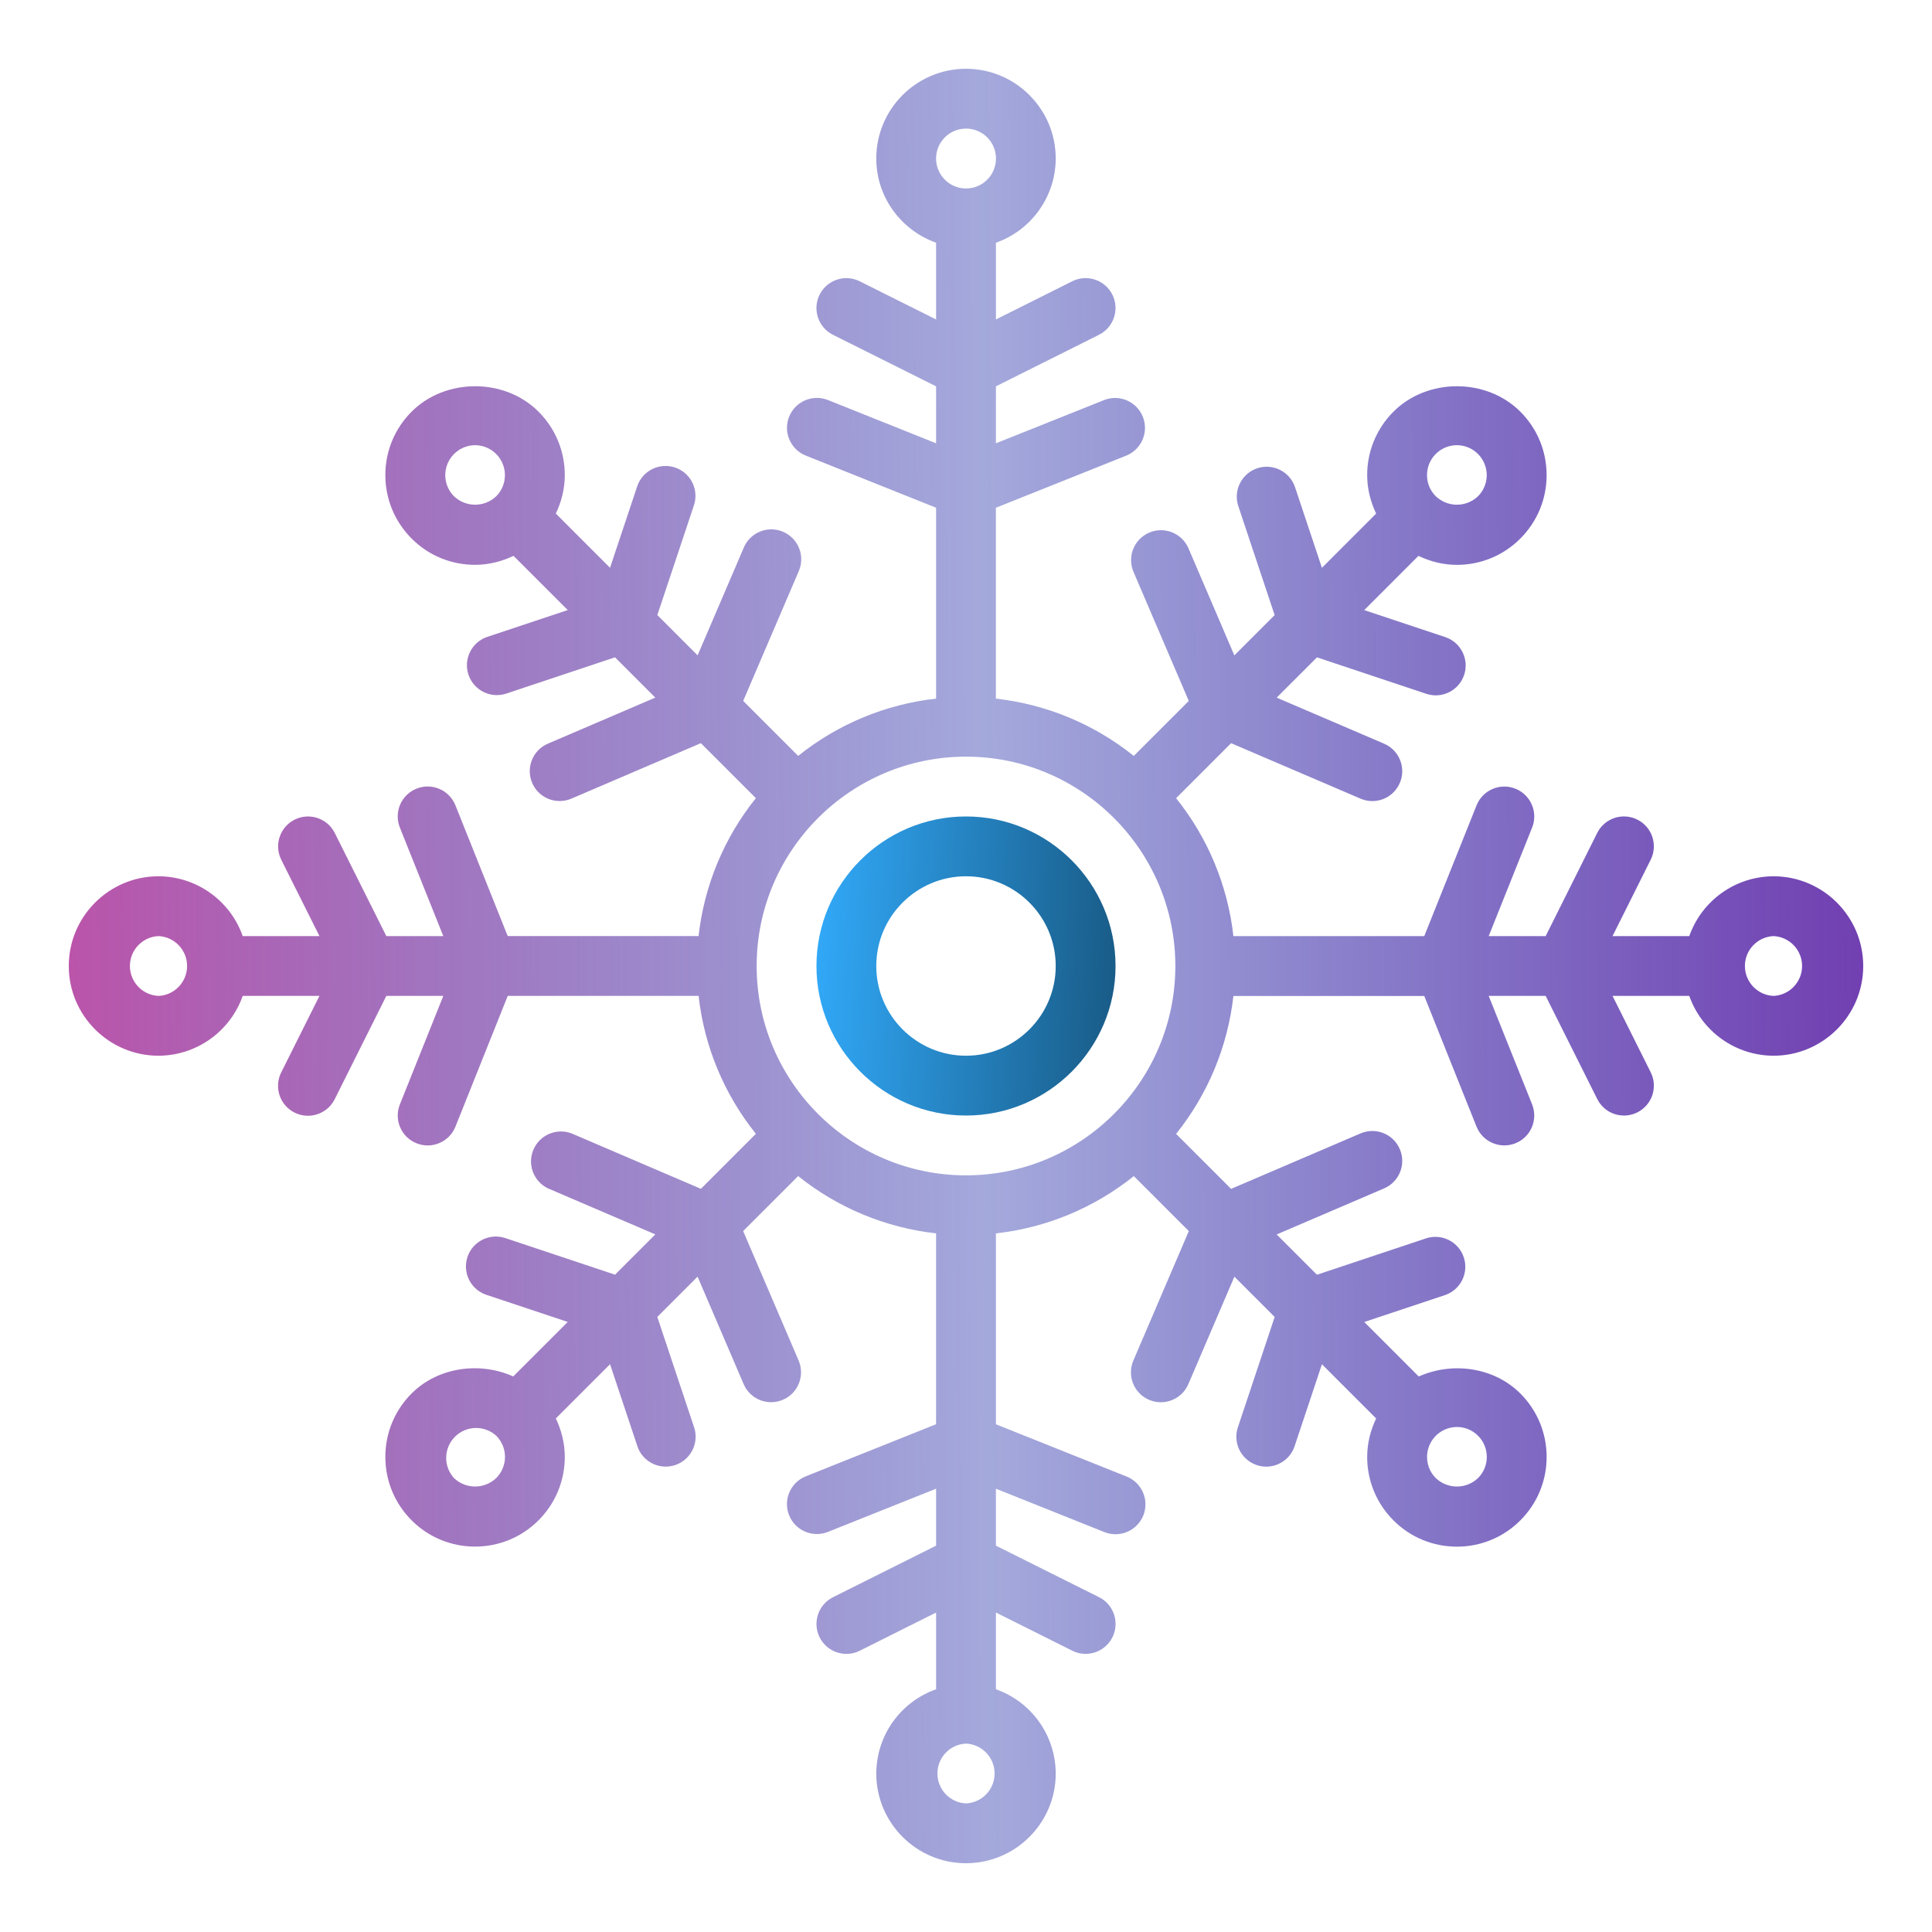
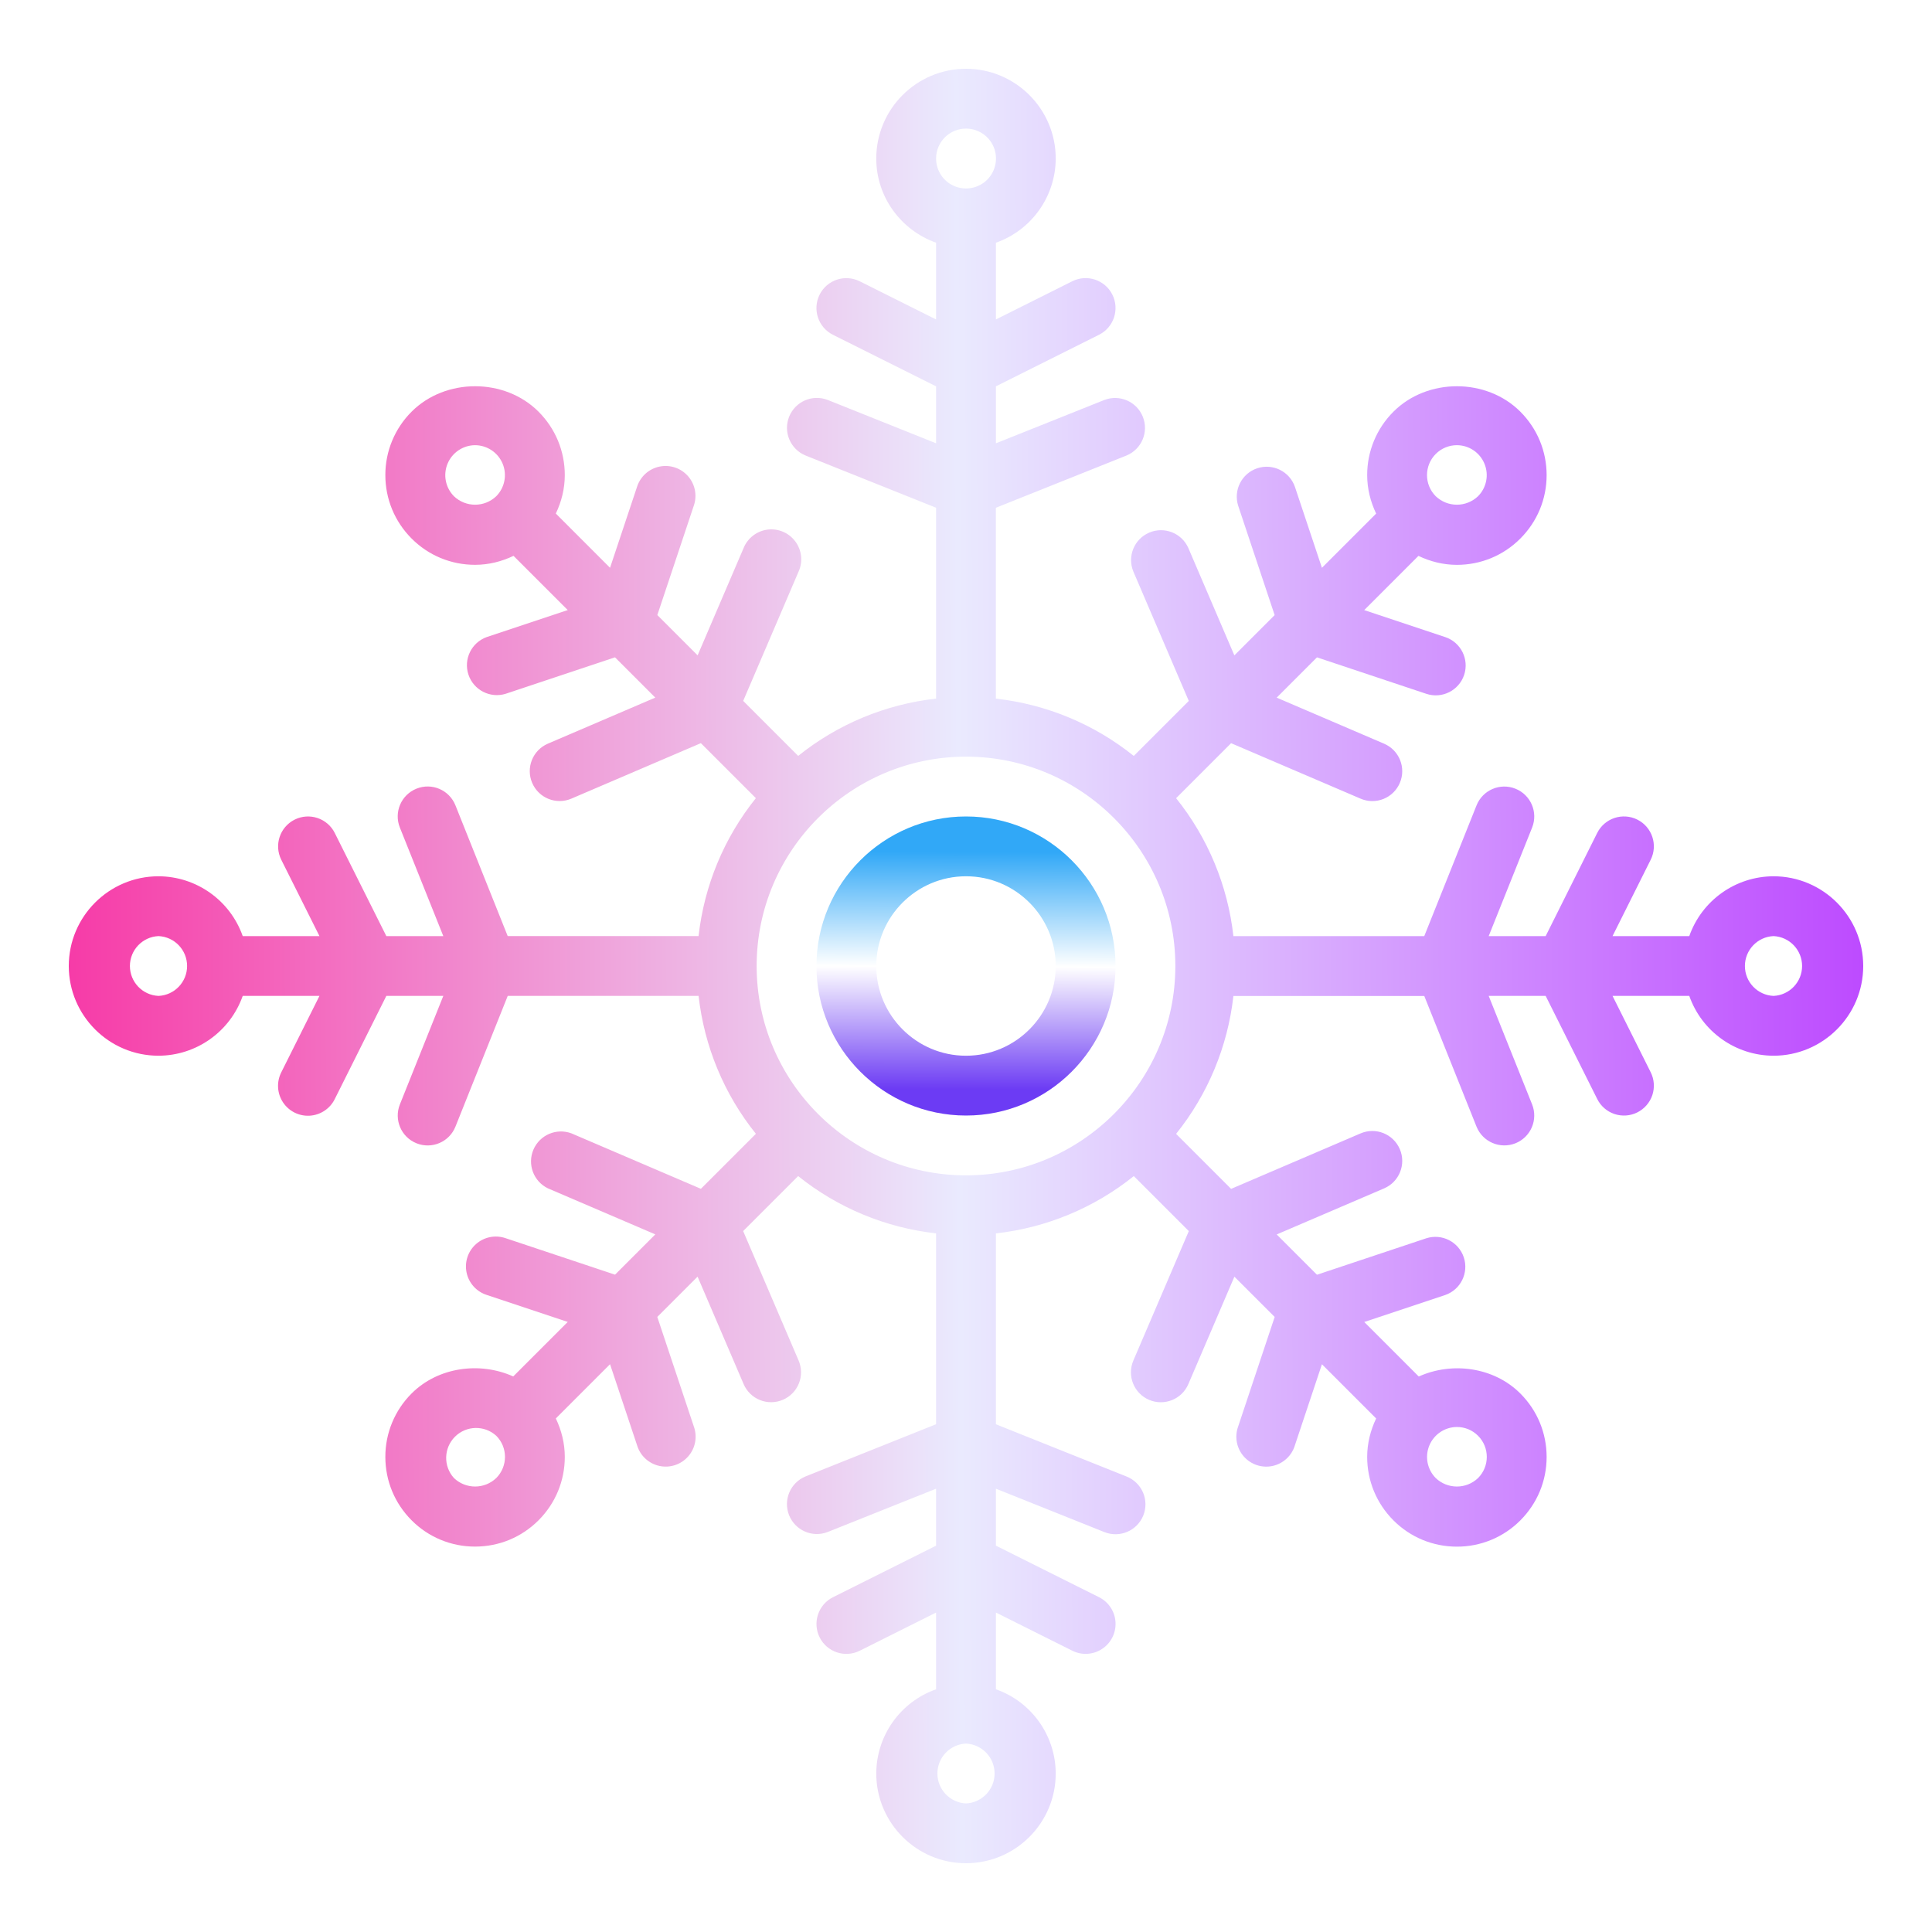
<svg xmlns="http://www.w3.org/2000/svg" version="1.1" width="500" height="500" viewBox="0 0 500 500" xml:space="preserve">
  <defs>
</defs>
  <g transform="matrix(7.74 0 0 7.74 250 250)" id="QclFF_VXu2FJdgxUrpjI-">
-     <linearGradient id="SVGID_266" gradientUnits="userSpaceOnUse" gradientTransform="matrix(1 0 0 1 -5 -5)" x1="0" y1="4.483" x2="10" y2="5">
+     <linearGradient id="SVGID_520" gradientUnits="userSpaceOnUse" gradientTransform="matrix(1 0 0 1 -5 -5)" x1="5.085" y1="1.185" x2="5.052" y2="9.123">
      <stop offset="0%" style="stop-color:#31A8F7;stop-opacity: 1" />
-       <stop offset="100%" style="stop-color:#195C88;stop-opacity: 1" />
+       <stop offset="48.29%" style="stop-color:#FFFFFF;stop-opacity: 1" />
+       <stop offset="100%" style="stop-color:#6C3BF4;stop-opacity: 1" />
    </linearGradient>
-     <path style="stroke: none; stroke-width: 1; stroke-dasharray: none; stroke-linecap: butt; stroke-dashoffset: 0; stroke-linejoin: miter; stroke-miterlimit: 4; fill: url(#SVGID_266); fill-rule: nonzero; opacity: 1;" vector-effect="non-scaling-stroke" transform=" translate(0, 0)" d="M 0 -5 C -2.757 -5 -5 -2.757 -5 0 C -5 2.757 -2.757 5 0 5 C 2.757 5 5 2.757 5 0 C 5 -2.757 2.757 -5 0 -5 z M 0 3 C -1.654 3 -3 1.654 -3 0 C -3 -1.654 -1.654 -3 0 -3 C 1.654 -3 3 -1.654 3 0 C 3 1.654 1.654 3 0 3 z" stroke-linecap="round" />
+     <path style="stroke: none; stroke-width: 1; stroke-dasharray: none; stroke-linecap: butt; stroke-dashoffset: 0; stroke-linejoin: miter; stroke-miterlimit: 4; fill: url(#SVGID_520); fill-rule: nonzero; opacity: 1;" vector-effect="non-scaling-stroke" transform=" translate(0, 0)" d="M 0 -5 C -2.757 -5 -5 -2.757 -5 0 C -5 2.757 -2.757 5 0 5 C 2.757 5 5 2.757 5 0 C 5 -2.757 2.757 -5 0 -5 z M 0 3 C -1.654 3 -3 1.654 -3 0 C -3 -1.654 -1.654 -3 0 -3 C 1.654 -3 3 -1.654 3 0 C 3 1.654 1.654 3 0 3 z" stroke-linecap="round" />
  </g>
  <g transform="matrix(7.74 0 0 7.74 250 250)" id="S_Um1TW8lq6hSMFNzadoK">
-     <linearGradient id="SVGID_267" gradientUnits="userSpaceOnUse" gradientTransform="matrix(1 0 0 1 2 2)" x1="-9.814" y1="5" x2="72.5" y2="4.483">
-       <stop offset="0%" style="stop-color:#DD3D99;stop-opacity: 1" />
-       <stop offset="48.996%" style="stop-color:#1C27A6;stop-opacity: 0.4" />
-       <stop offset="100%" style="stop-color:#690C9D;stop-opacity: 1" />
+     <linearGradient id="SVGID_423" gradientUnits="userSpaceOnUse" gradientTransform="matrix(1 0 0 1 2 2)" x1="-1.292" y1="5.687" x2="61.917" y2="5.446">
+       <stop offset="0%" style="stop-color:#F734A4;stop-opacity: 1" />
+       <stop offset="48.996%" style="stop-color:#EAEAFE;stop-opacity: 1" />
+       <stop offset="100%" style="stop-color:#BA40FF;stop-opacity: 1" />
    </linearGradient>
-     <path style="stroke: none; stroke-width: 1; stroke-dasharray: none; stroke-linecap: butt; stroke-dashoffset: 0; stroke-linejoin: miter; stroke-miterlimit: 4; fill: url(#SVGID_267); fill-rule: nonzero; opacity: 1;" vector-effect="non-scaling-stroke" transform=" translate(-32, -32)" d="M 59 29 C 57.733 29.004 56.605 29.805 56.184 31 L 53.618 31 L 54.894 28.447 C 55.141 27.953 54.941 27.352 54.447 27.105 C 53.953 26.858 53.352 27.058 53.105 27.552 L 51.382 31 L 49.477 31 L 50.929 27.372 C 51.134 26.859 50.885 26.277 50.371 26.072 C 49.858 25.866 49.276 26.116 49.071 26.629 L 47.323 31 L 40.941 31 C 40.752 29.312 40.088 27.713 39.025 26.389 L 40.864 24.55 L 45.192 26.404 C 45.436 26.509 45.711 26.513 45.957 26.415 C 46.204 26.316 46.401 26.124 46.505 25.88 C 46.723 25.372 46.488 24.785 45.98 24.567 L 42.388 23.027 L 43.735 21.68 L 47.391 22.899 C 47.915 23.074 48.481 22.79 48.656 22.267 C 48.83 21.743 48.547 21.177 48.023 21.002 L 45.315 20.1 L 47.128 18.287 C 47.526 18.477 47.96 18.587 48.414 18.587 C 49.216 18.587 49.97 18.274 50.535 17.708 C 51.101 17.141 51.414 16.388 51.414 15.587 C 51.414 14.785 51.101 14.032 50.535 13.465 C 49.403 12.333 47.427 12.331 46.293 13.465 C 45.729 14.027 45.412 14.791 45.414 15.587 C 45.414 16.041 45.524 16.475 45.714 16.873 L 43.901 18.686 L 42.998 15.978 C 42.818 15.461 42.256 15.185 41.737 15.358 C 41.218 15.532 40.935 16.09 41.101 16.611 L 42.32 20.267 L 40.973 21.614 L 39.433 18.021 C 39.21 17.522 38.628 17.294 38.126 17.509 C 37.623 17.724 37.387 18.303 37.595 18.809 L 39.449 23.137 L 37.61 24.976 C 36.286 23.913 34.687 23.249 32.999 23.06 L 32.999 16.678 L 37.37 14.93 C 37.874 14.719 38.116 14.143 37.913 13.636 C 37.71 13.129 37.138 12.878 36.628 13.073 L 33 14.523 L 33 12.618 L 36.447 10.894 C 36.941 10.647 37.141 10.046 36.894 9.552 C 36.647 9.058 36.046 8.858 35.552 9.105 L 33 10.382 L 33 7.816 C 34.195 7.395 34.996 6.267 35 5 C 35 3.346 33.654 2 32 2 C 30.346 2 29 3.346 29 5 C 29 6.302 29.839 7.402 31 7.816 L 31 10.382 L 28.447 9.106 C 27.953 8.859 27.352 9.059 27.105 9.553 C 26.858 10.047 27.058 10.648 27.552 10.895 L 31 12.618 L 31 14.523 L 27.371 13.071 C 26.861 12.876 26.289 13.127 26.086 13.634 C 25.883 14.141 26.125 14.717 26.629 14.928 L 31 16.677 L 31 23.059 C 29.312 23.248 27.713 23.912 26.389 24.975 L 24.55 23.136 L 26.404 18.808 C 26.551 18.479 26.509 18.096 26.294 17.806 C 26.08 17.516 25.726 17.364 25.368 17.408 C 25.01 17.453 24.703 17.687 24.566 18.02 L 23.026 21.613 L 21.679 20.266 L 22.898 16.61 C 23.017 16.27 22.943 15.892 22.705 15.621 C 22.467 15.35 22.102 15.228 21.749 15.302 C 21.396 15.376 21.111 15.634 21.001 15.977 L 20.098 18.685 L 18.285 16.872 C 18.475 16.474 18.585 16.04 18.585 15.586 C 18.585 14.784 18.272 14.031 17.706 13.464 C 16.573 12.331 14.597 12.333 13.464 13.464 C 12.9 14.026 12.583 14.79 12.585 15.586 C 12.585 16.387 12.898 17.14 13.463 17.707 C 14.029 18.274 14.783 18.586 15.585 18.586 C 16.039 18.586 16.473 18.476 16.871 18.286 L 18.684 20.099 L 15.976 21.001 C 15.464 21.184 15.192 21.743 15.364 22.259 C 15.536 22.774 16.089 23.058 16.608 22.898 L 20.264 21.679 L 21.611 23.026 L 18.019 24.566 C 17.512 24.784 17.277 25.371 17.495 25.879 C 17.712 26.386 18.3 26.621 18.807 26.403 L 23.135 24.549 L 24.974 26.388 C 23.911 27.712 23.247 29.311 23.058 30.999 L 16.676 30.999 L 14.928 26.627 C 14.723 26.114 14.141 25.864 13.628 26.07 C 13.114 26.275 12.865 26.857 13.07 27.37 L 14.523 31 L 12.618 31 L 10.894 27.553 C 10.647 27.059 10.046 26.859 9.552 27.106 C 9.058 27.353 8.858 27.954 9.105 28.448 L 10.382 31 L 7.816 31 C 7.395 29.805 6.267 29.004 5 29 C 3.346 29 2 30.346 2 32 C 2 33.654 3.346 35 5 35 C 6.267 34.996 7.395 34.195 7.816 33 L 10.382 33 L 9.106 35.553 C 8.943 35.873 8.964 36.256 9.161 36.556 C 9.358 36.856 9.701 37.028 10.06 37.005 C 10.418 36.982 10.737 36.769 10.895 36.447 L 12.618 33 L 14.523 33 L 13.071 36.628 C 12.866 37.141 13.115 37.723 13.628 37.928 C 14.142 38.134 14.724 37.884 14.929 37.371 L 16.677 33 L 23.059 33 C 23.248 34.688 23.912 36.287 24.975 37.611 L 23.136 39.45 L 18.808 37.596 C 18.307 37.409 17.748 37.648 17.537 38.139 C 17.326 38.63 17.539 39.201 18.02 39.434 L 21.612 40.974 L 20.265 42.321 L 16.609 41.102 C 16.269 40.983 15.891 41.057 15.62 41.295 C 15.349 41.533 15.227 41.898 15.301 42.251 C 15.375 42.604 15.633 42.889 15.976 42.999 L 18.684 43.901 L 16.861 45.724 C 15.749 45.223 14.35 45.407 13.464 46.292 C 12.9 46.854 12.583 47.618 12.585 48.414 C 12.585 49.215 12.898 49.968 13.464 50.535 C 14.025 51.099 14.789 51.415 15.585 51.413 C 16.386 51.413 17.14 51.101 17.706 50.535 C 18.272 49.968 18.585 49.215 18.585 48.414 C 18.585 47.96 18.475 47.526 18.285 47.128 L 20.098 45.315 L 21.001 48.023 C 21.105 48.373 21.392 48.639 21.749 48.716 C 22.106 48.793 22.476 48.669 22.715 48.393 C 22.955 48.117 23.024 47.732 22.897 47.39 L 21.678 43.734 L 23.025 42.387 L 24.565 45.98 C 24.669 46.224 24.867 46.416 25.113 46.514 C 25.359 46.612 25.634 46.609 25.878 46.504 C 26.122 46.4 26.314 46.203 26.413 45.956 C 26.511 45.71 26.508 45.435 26.403 45.191 L 24.549 40.863 L 26.388 39.024 C 27.712 40.087 29.311 40.751 30.999 40.94 L 30.999 47.322 L 26.628 49.07 C 26.124 49.281 25.882 49.857 26.085 50.364 C 26.288 50.871 26.86 51.122 27.37 50.927 L 31 49.477 L 31 51.382 L 27.553 53.106 C 27.059 53.353 26.859 53.954 27.106 54.448 C 27.353 54.942 27.954 55.142 28.448 54.895 L 31 53.618 L 31 56.184 C 29.805 56.605 29.004 57.733 29 59 C 29 60.654 30.346 62 32 62 C 33.654 62 35 60.654 35 59 C 34.996 57.733 34.195 56.605 33 56.184 L 33 53.618 L 35.553 54.894 C 35.873 55.054 36.253 55.031 36.551 54.834 C 36.85 54.637 37.02 54.296 36.999 53.94 C 36.978 53.583 36.768 53.265 36.448 53.105 L 33 51.382 L 33 49.477 L 36.629 50.929 C 37.142 51.133 37.723 50.883 37.929 50.371 C 38.027 50.125 38.024 49.849 37.919 49.605 C 37.815 49.362 37.617 49.169 37.371 49.071 L 33 47.323 L 33 40.941 C 34.688 40.752 36.287 40.088 37.611 39.025 L 39.45 40.864 L 37.596 45.192 C 37.378 45.7 37.613 46.288 38.12 46.506 C 38.628 46.723 39.216 46.489 39.434 45.981 L 40.974 42.388 L 42.321 43.735 L 41.102 47.391 C 40.975 47.733 41.044 48.118 41.284 48.394 C 41.523 48.67 41.893 48.794 42.25 48.717 C 42.607 48.64 42.894 48.374 42.998 48.024 L 43.901 45.316 L 45.714 47.129 C 45.524 47.527 45.414 47.961 45.414 48.415 C 45.414 49.216 45.727 49.969 46.293 50.537 C 46.859 51.103 47.613 51.415 48.414 51.415 C 49.21 51.417 49.974 51.101 50.535 50.537 C 51.101 49.97 51.414 49.217 51.414 48.416 C 51.414 47.614 51.101 46.861 50.536 46.295 C 49.65 45.408 48.251 45.225 47.139 45.726 L 45.316 43.903 L 48.024 43.001 C 48.541 42.821 48.817 42.259 48.644 41.74 C 48.47 41.221 47.912 40.938 47.391 41.104 L 43.735 42.323 L 42.388 40.976 L 45.98 39.436 C 46.488 39.218 46.723 38.631 46.505 38.123 C 46.287 37.615 45.7 37.38 45.192 37.598 L 40.864 39.452 L 39.025 37.613 C 40.088 36.289 40.752 34.69 40.941 33.002 L 47.323 33.002 L 49.071 37.374 C 49.279 37.884 49.859 38.131 50.371 37.928 C 50.617 37.83 50.815 37.637 50.919 37.394 C 51.024 37.15 51.027 36.874 50.929 36.628 L 49.477 33 L 51.382 33 L 53.106 36.447 C 53.224 36.685 53.432 36.865 53.683 36.949 C 53.935 37.033 54.21 37.014 54.447 36.895 C 54.684 36.776 54.865 36.568 54.949 36.317 C 55.032 36.065 55.013 35.79 54.894 35.553 L 53.618 33 L 56.184 33 C 56.605 34.195 57.733 34.996 59 35 C 60.654 35 62 33.654 62 32 C 62 30.346 60.654 29 59 29 z M 47.707 14.879 C 47.894 14.691 48.149 14.585 48.414 14.586 C 48.818 14.587 49.181 14.831 49.335 15.204 C 49.49 15.578 49.405 16.007 49.12 16.293 C 48.724 16.67 48.103 16.67 47.707 16.293 C 47.317 15.903 47.317 15.269 47.707 14.879 z M 32 4 C 32.405 4 32.77 4.243 32.926 4.617 C 33.081 4.992 32.995 5.422 32.709 5.709 C 32.422 5.995 31.992 6.081 31.617 5.926 C 31.243 5.77 31 5.405 31 5 C 31 4.449 31.448 4 32 4 z M 14.879 16.293 C 14.595 16.006 14.511 15.577 14.665 15.205 C 14.82 14.832 15.183 14.588 15.586 14.586 C 15.989 14.588 16.352 14.832 16.507 15.205 C 16.661 15.577 16.577 16.006 16.293 16.293 C 15.897 16.67 15.275 16.67 14.879 16.293 z M 5 33 C 4.465 32.976 4.044 32.535 4.044 32 C 4.044 31.465 4.465 31.024 5 31 C 5.535 31.024 5.956 31.465 5.956 32 C 5.956 32.535 5.535 32.976 5 33 z M 16.293 49.121 C 15.897 49.499 15.275 49.499 14.879 49.121 C 14.52 48.726 14.534 48.118 14.912 47.74 C 15.29 47.362 15.898 47.348 16.293 47.707 C 16.683 48.097 16.683 48.731 16.293 49.121 z M 32 60 C 31.465 59.976 31.044 59.535 31.044 59 C 31.044 58.465 31.465 58.024 32 58 C 32.535 58.024 32.956 58.465 32.956 59 C 32.956 59.535 32.535 59.976 32 60 z M 32 39 C 28.141 39 25 35.86 25 32 C 25 28.14 28.141 25 32 25 C 35.859 25 39 28.14 39 32 C 39 35.86 35.859 39 32 39 z M 49.121 47.707 C 49.511 48.097 49.511 48.731 49.121 49.122 C 48.725 49.499 48.103 49.499 47.707 49.122 C 47.422 48.835 47.338 48.406 47.492 48.033 C 47.647 47.66 48.01 47.416 48.414 47.414 C 48.682 47.414 48.932 47.518 49.121 47.707 z M 59 33 C 58.465 32.976 58.044 32.535 58.044 32 C 58.044 31.465 58.465 31.024 59 31 C 59.535 31.024 59.956 31.465 59.956 32 C 59.956 32.535 59.535 32.976 59 33 z" stroke-linecap="round" />
+     <path style="stroke: none; stroke-width: 1; stroke-dasharray: none; stroke-linecap: butt; stroke-dashoffset: 0; stroke-linejoin: miter; stroke-miterlimit: 4; fill: url(#SVGID_423); fill-rule: nonzero; opacity: 1;" vector-effect="non-scaling-stroke" transform=" translate(-32, -32)" d="M 59 29 C 57.733 29.004 56.605 29.805 56.184 31 L 53.618 31 L 54.894 28.447 C 55.141 27.953 54.941 27.352 54.447 27.105 C 53.953 26.858 53.352 27.058 53.105 27.552 L 51.382 31 L 49.477 31 L 50.929 27.372 C 51.134 26.859 50.885 26.277 50.371 26.072 C 49.858 25.866 49.276 26.116 49.071 26.629 L 47.323 31 L 40.941 31 C 40.752 29.312 40.088 27.713 39.025 26.389 L 40.864 24.55 L 45.192 26.404 C 45.436 26.509 45.711 26.513 45.957 26.415 C 46.204 26.316 46.401 26.124 46.505 25.88 C 46.723 25.372 46.488 24.785 45.98 24.567 L 42.388 23.027 L 43.735 21.68 L 47.391 22.899 C 47.915 23.074 48.481 22.79 48.656 22.267 C 48.83 21.743 48.547 21.177 48.023 21.002 L 45.315 20.1 L 47.128 18.287 C 47.526 18.477 47.96 18.587 48.414 18.587 C 49.216 18.587 49.97 18.274 50.535 17.708 C 51.101 17.141 51.414 16.388 51.414 15.587 C 51.414 14.785 51.101 14.032 50.535 13.465 C 49.403 12.333 47.427 12.331 46.293 13.465 C 45.729 14.027 45.412 14.791 45.414 15.587 C 45.414 16.041 45.524 16.475 45.714 16.873 L 43.901 18.686 L 42.998 15.978 C 42.818 15.461 42.256 15.185 41.737 15.358 C 41.218 15.532 40.935 16.09 41.101 16.611 L 42.32 20.267 L 40.973 21.614 L 39.433 18.021 C 39.21 17.522 38.628 17.294 38.126 17.509 C 37.623 17.724 37.387 18.303 37.595 18.809 L 39.449 23.137 L 37.61 24.976 C 36.286 23.913 34.687 23.249 32.999 23.06 L 32.999 16.678 L 37.37 14.93 C 37.874 14.719 38.116 14.143 37.913 13.636 C 37.71 13.129 37.138 12.878 36.628 13.073 L 33 14.523 L 33 12.618 L 36.447 10.894 C 36.941 10.647 37.141 10.046 36.894 9.552 C 36.647 9.058 36.046 8.858 35.552 9.105 L 33 10.382 L 33 7.816 C 34.195 7.395 34.996 6.267 35 5 C 35 3.346 33.654 2 32 2 C 30.346 2 29 3.346 29 5 C 29 6.302 29.839 7.402 31 7.816 L 31 10.382 L 28.447 9.106 C 27.953 8.859 27.352 9.059 27.105 9.553 C 26.858 10.047 27.058 10.648 27.552 10.895 L 31 12.618 L 31 14.523 L 27.371 13.071 C 26.861 12.876 26.289 13.127 26.086 13.634 C 25.883 14.141 26.125 14.717 26.629 14.928 L 31 16.677 L 31 23.059 C 29.312 23.248 27.713 23.912 26.389 24.975 L 24.55 23.136 L 26.404 18.808 C 26.551 18.479 26.509 18.096 26.294 17.806 C 26.08 17.516 25.726 17.364 25.368 17.408 C 25.01 17.453 24.703 17.687 24.566 18.02 L 23.026 21.613 L 21.679 20.266 L 22.898 16.61 C 23.017 16.27 22.943 15.892 22.705 15.621 C 22.467 15.35 22.102 15.228 21.749 15.302 C 21.396 15.376 21.111 15.634 21.001 15.977 L 20.098 18.685 L 18.285 16.872 C 18.475 16.474 18.585 16.04 18.585 15.586 C 18.585 14.784 18.272 14.031 17.706 13.464 C 16.573 12.331 14.597 12.333 13.464 13.464 C 12.9 14.026 12.583 14.79 12.585 15.586 C 12.585 16.387 12.898 17.14 13.463 17.707 C 14.029 18.274 14.783 18.586 15.585 18.586 C 16.039 18.586 16.473 18.476 16.871 18.286 L 18.684 20.099 L 15.976 21.001 C 15.464 21.184 15.192 21.743 15.364 22.259 C 15.536 22.774 16.089 23.058 16.608 22.898 L 20.264 21.679 L 21.611 23.026 L 18.019 24.566 C 17.512 24.784 17.277 25.371 17.495 25.879 C 17.712 26.386 18.3 26.621 18.807 26.403 L 23.135 24.549 L 24.974 26.388 C 23.911 27.712 23.247 29.311 23.058 30.999 L 16.676 30.999 L 14.928 26.627 C 14.723 26.114 14.141 25.864 13.628 26.07 C 13.114 26.275 12.865 26.857 13.07 27.37 L 14.523 31 L 12.618 31 L 10.894 27.553 C 10.647 27.059 10.046 26.859 9.552 27.106 C 9.058 27.353 8.858 27.954 9.105 28.448 L 10.382 31 L 7.816 31 C 7.395 29.805 6.267 29.004 5 29 C 3.346 29 2 30.346 2 32 C 2 33.654 3.346 35 5 35 C 6.267 34.996 7.395 34.195 7.816 33 L 10.382 33 L 9.106 35.553 C 8.943 35.873 8.964 36.256 9.161 36.556 C 9.358 36.856 9.701 37.028 10.06 37.005 C 10.418 36.982 10.737 36.769 10.895 36.447 L 12.618 33 L 14.523 33 L 13.071 36.628 C 12.866 37.141 13.115 37.723 13.628 37.928 C 14.142 38.134 14.724 37.884 14.929 37.371 L 16.677 33 L 23.059 33 C 23.248 34.688 23.912 36.287 24.975 37.611 L 23.136 39.45 L 18.808 37.596 C 18.307 37.409 17.748 37.648 17.537 38.139 C 17.326 38.63 17.539 39.201 18.02 39.434 L 21.612 40.974 L 20.265 42.321 L 16.609 41.102 C 16.269 40.983 15.891 41.057 15.62 41.295 C 15.349 41.533 15.227 41.898 15.301 42.251 C 15.375 42.604 15.633 42.889 15.976 42.999 L 18.684 43.901 L 16.861 45.724 C 15.749 45.223 14.35 45.407 13.464 46.292 C 12.9 46.854 12.583 47.618 12.585 48.414 C 12.585 49.215 12.898 49.968 13.464 50.535 C 14.025 51.099 14.789 51.415 15.585 51.413 C 16.386 51.413 17.14 51.101 17.706 50.535 C 18.272 49.968 18.585 49.215 18.585 48.414 C 18.585 47.96 18.475 47.526 18.285 47.128 L 20.098 45.315 L 21.001 48.023 C 21.105 48.373 21.392 48.639 21.749 48.716 C 22.106 48.793 22.476 48.669 22.715 48.393 C 22.955 48.117 23.024 47.732 22.897 47.39 L 21.678 43.734 L 23.025 42.387 L 24.565 45.98 C 24.669 46.224 24.867 46.416 25.113 46.514 C 25.359 46.612 25.634 46.609 25.878 46.504 C 26.122 46.4 26.314 46.203 26.413 45.956 C 26.511 45.71 26.508 45.435 26.403 45.191 L 24.549 40.863 L 26.388 39.024 C 27.712 40.087 29.311 40.751 30.999 40.94 L 30.999 47.322 L 26.628 49.07 C 26.124 49.281 25.882 49.857 26.085 50.364 C 26.288 50.871 26.86 51.122 27.37 50.927 L 31 49.477 L 31 51.382 L 27.553 53.106 C 27.059 53.353 26.859 53.954 27.106 54.448 C 27.353 54.942 27.954 55.142 28.448 54.895 L 31 53.618 L 31 56.184 C 29.805 56.605 29.004 57.733 29 59 C 29 60.654 30.346 62 32 62 C 33.654 62 35 60.654 35 59 C 34.996 57.733 34.195 56.605 33 56.184 L 33 53.618 L 35.553 54.894 C 35.873 55.054 36.253 55.031 36.551 54.834 C 36.85 54.637 37.02 54.296 36.999 53.94 C 36.978 53.583 36.768 53.265 36.448 53.105 L 33 51.382 L 33 49.477 L 36.629 50.929 C 37.142 51.133 37.723 50.883 37.929 50.371 C 38.027 50.125 38.024 49.849 37.919 49.605 C 37.815 49.362 37.617 49.169 37.371 49.071 L 33 47.323 L 33 40.941 C 34.688 40.752 36.287 40.088 37.611 39.025 L 39.45 40.864 L 37.596 45.192 C 37.378 45.7 37.613 46.288 38.12 46.506 C 38.628 46.723 39.216 46.489 39.434 45.981 L 40.974 42.388 L 42.321 43.735 L 41.102 47.391 C 40.975 47.733 41.044 48.118 41.284 48.394 C 41.523 48.67 41.893 48.794 42.25 48.717 C 42.607 48.64 42.894 48.374 42.998 48.024 L 43.901 45.316 L 45.714 47.129 C 45.524 47.527 45.414 47.961 45.414 48.415 C 45.414 49.216 45.727 49.969 46.293 50.537 C 46.859 51.103 47.613 51.415 48.414 51.415 C 49.21 51.417 49.974 51.101 50.535 50.537 C 51.101 49.97 51.414 49.217 51.414 48.416 C 51.414 47.614 51.101 46.861 50.536 46.295 C 49.65 45.408 48.251 45.225 47.139 45.726 L 45.316 43.903 L 48.024 43.001 C 48.541 42.821 48.817 42.259 48.644 41.74 C 48.47 41.221 47.912 40.938 47.391 41.104 L 43.735 42.323 L 42.388 40.976 L 45.98 39.436 C 46.488 39.218 46.723 38.631 46.505 38.123 C 46.287 37.615 45.7 37.38 45.192 37.598 L 40.864 39.452 L 39.025 37.613 C 40.088 36.289 40.752 34.69 40.941 33.002 L 47.323 33.002 L 49.071 37.374 C 49.279 37.884 49.859 38.131 50.371 37.928 C 50.617 37.83 50.815 37.637 50.919 37.394 C 51.024 37.15 51.027 36.874 50.929 36.628 L 49.477 33 L 51.382 33 L 53.106 36.447 C 53.224 36.685 53.432 36.865 53.683 36.949 C 53.935 37.033 54.21 37.014 54.447 36.895 C 54.684 36.776 54.865 36.568 54.949 36.317 C 55.032 36.065 55.013 35.79 54.894 35.553 L 53.618 33 L 56.184 33 C 56.605 34.195 57.733 34.996 59 35 C 60.654 35 62 33.654 62 32 C 62 30.346 60.654 29 59 29 z M 47.707 14.879 C 47.894 14.691 48.149 14.585 48.414 14.586 C 48.818 14.587 49.181 14.831 49.335 15.204 C 49.49 15.578 49.405 16.007 49.12 16.293 C 48.724 16.67 48.103 16.67 47.707 16.293 C 47.317 15.903 47.317 15.269 47.707 14.879 z M 32 4 C 32.405 4 32.77 4.243 32.926 4.617 C 33.081 4.992 32.995 5.422 32.709 5.709 C 32.422 5.995 31.992 6.081 31.617 5.926 C 31.243 5.77 31 5.405 31 5 C 31 4.449 31.448 4 32 4 z M 14.879 16.293 C 14.595 16.006 14.511 15.577 14.665 15.205 C 14.82 14.832 15.183 14.588 15.586 14.586 C 15.989 14.588 16.352 14.832 16.507 15.205 C 16.661 15.577 16.577 16.006 16.293 16.293 C 15.897 16.67 15.275 16.67 14.879 16.293 z M 5 33 C 4.465 32.976 4.044 32.535 4.044 32 C 4.044 31.465 4.465 31.024 5 31 C 5.535 31.024 5.956 31.465 5.956 32 C 5.956 32.535 5.535 32.976 5 33 z M 16.293 49.121 C 15.897 49.499 15.275 49.499 14.879 49.121 C 14.52 48.726 14.534 48.118 14.912 47.74 C 15.29 47.362 15.898 47.348 16.293 47.707 C 16.683 48.097 16.683 48.731 16.293 49.121 z M 32 60 C 31.465 59.976 31.044 59.535 31.044 59 C 31.044 58.465 31.465 58.024 32 58 C 32.535 58.024 32.956 58.465 32.956 59 C 32.956 59.535 32.535 59.976 32 60 z M 32 39 C 28.141 39 25 35.86 25 32 C 25 28.14 28.141 25 32 25 C 35.859 25 39 28.14 39 32 C 39 35.86 35.859 39 32 39 z M 49.121 47.707 C 49.511 48.097 49.511 48.731 49.121 49.122 C 48.725 49.499 48.103 49.499 47.707 49.122 C 47.422 48.835 47.338 48.406 47.492 48.033 C 47.647 47.66 48.01 47.416 48.414 47.414 C 48.682 47.414 48.932 47.518 49.121 47.707 z M 59 33 C 58.465 32.976 58.044 32.535 58.044 32 C 58.044 31.465 58.465 31.024 59 31 C 59.535 31.024 59.956 31.465 59.956 32 C 59.956 32.535 59.535 32.976 59 33 z" stroke-linecap="round" />
  </g>
</svg>
